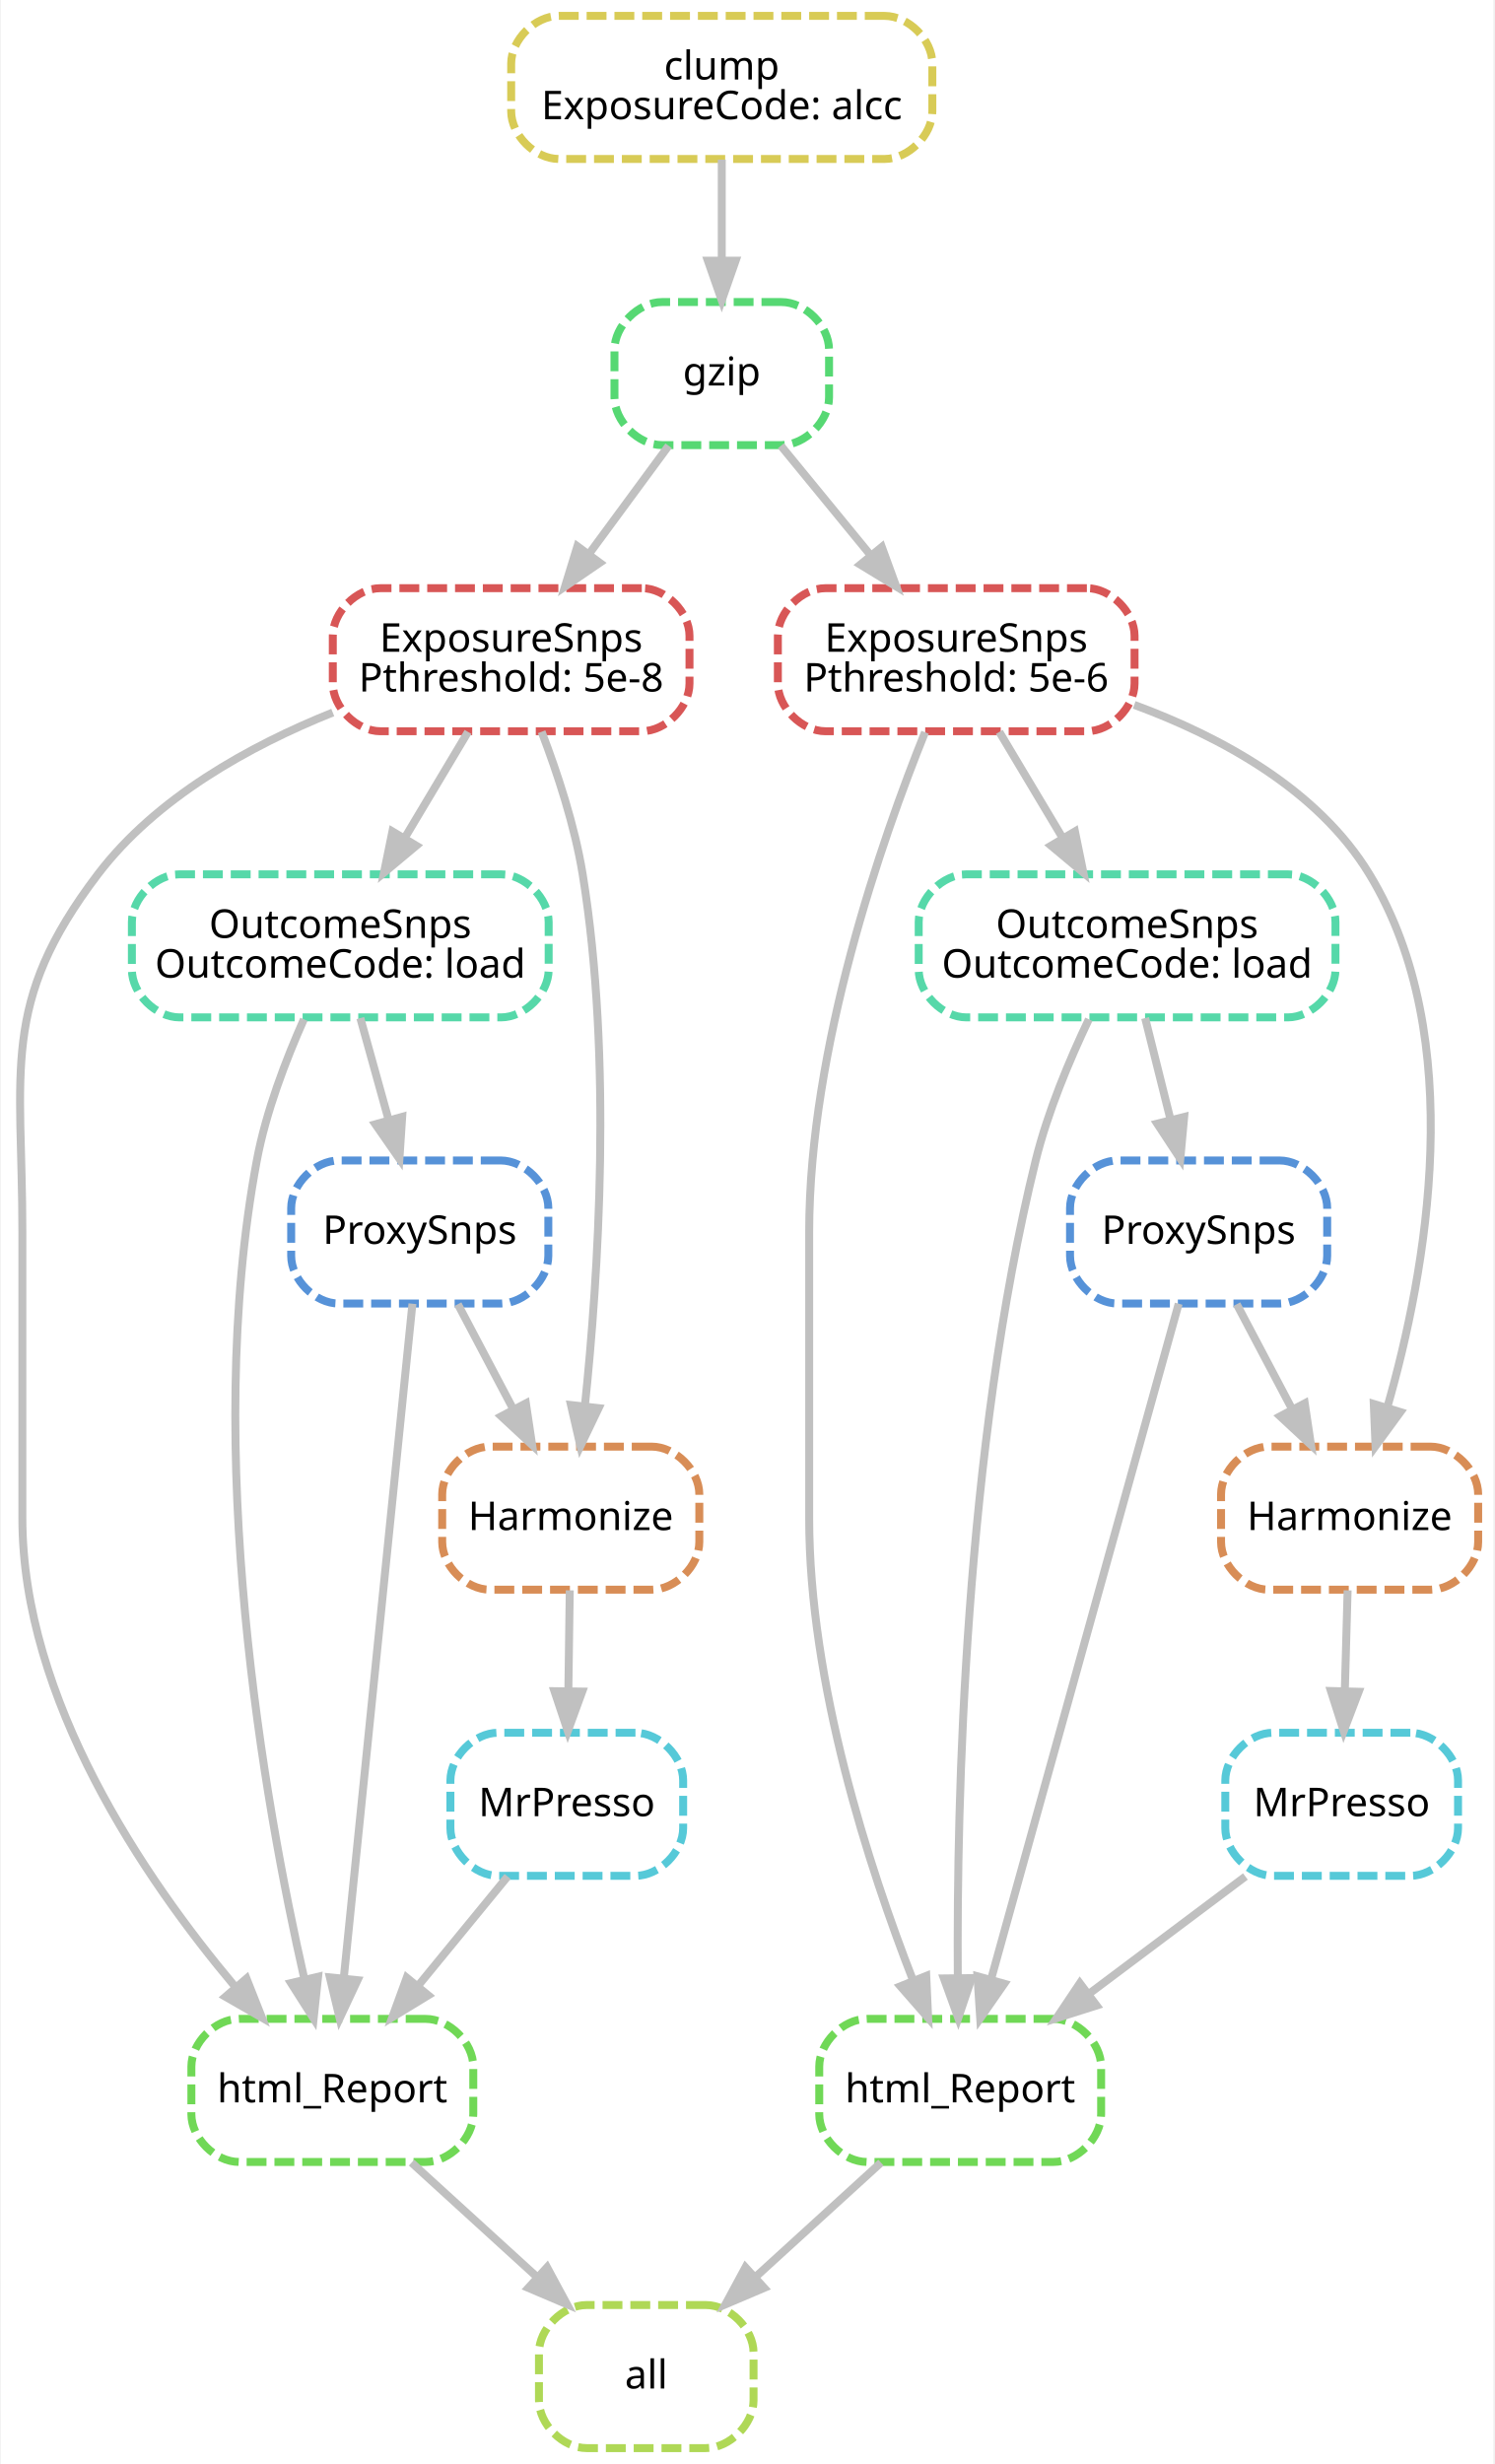
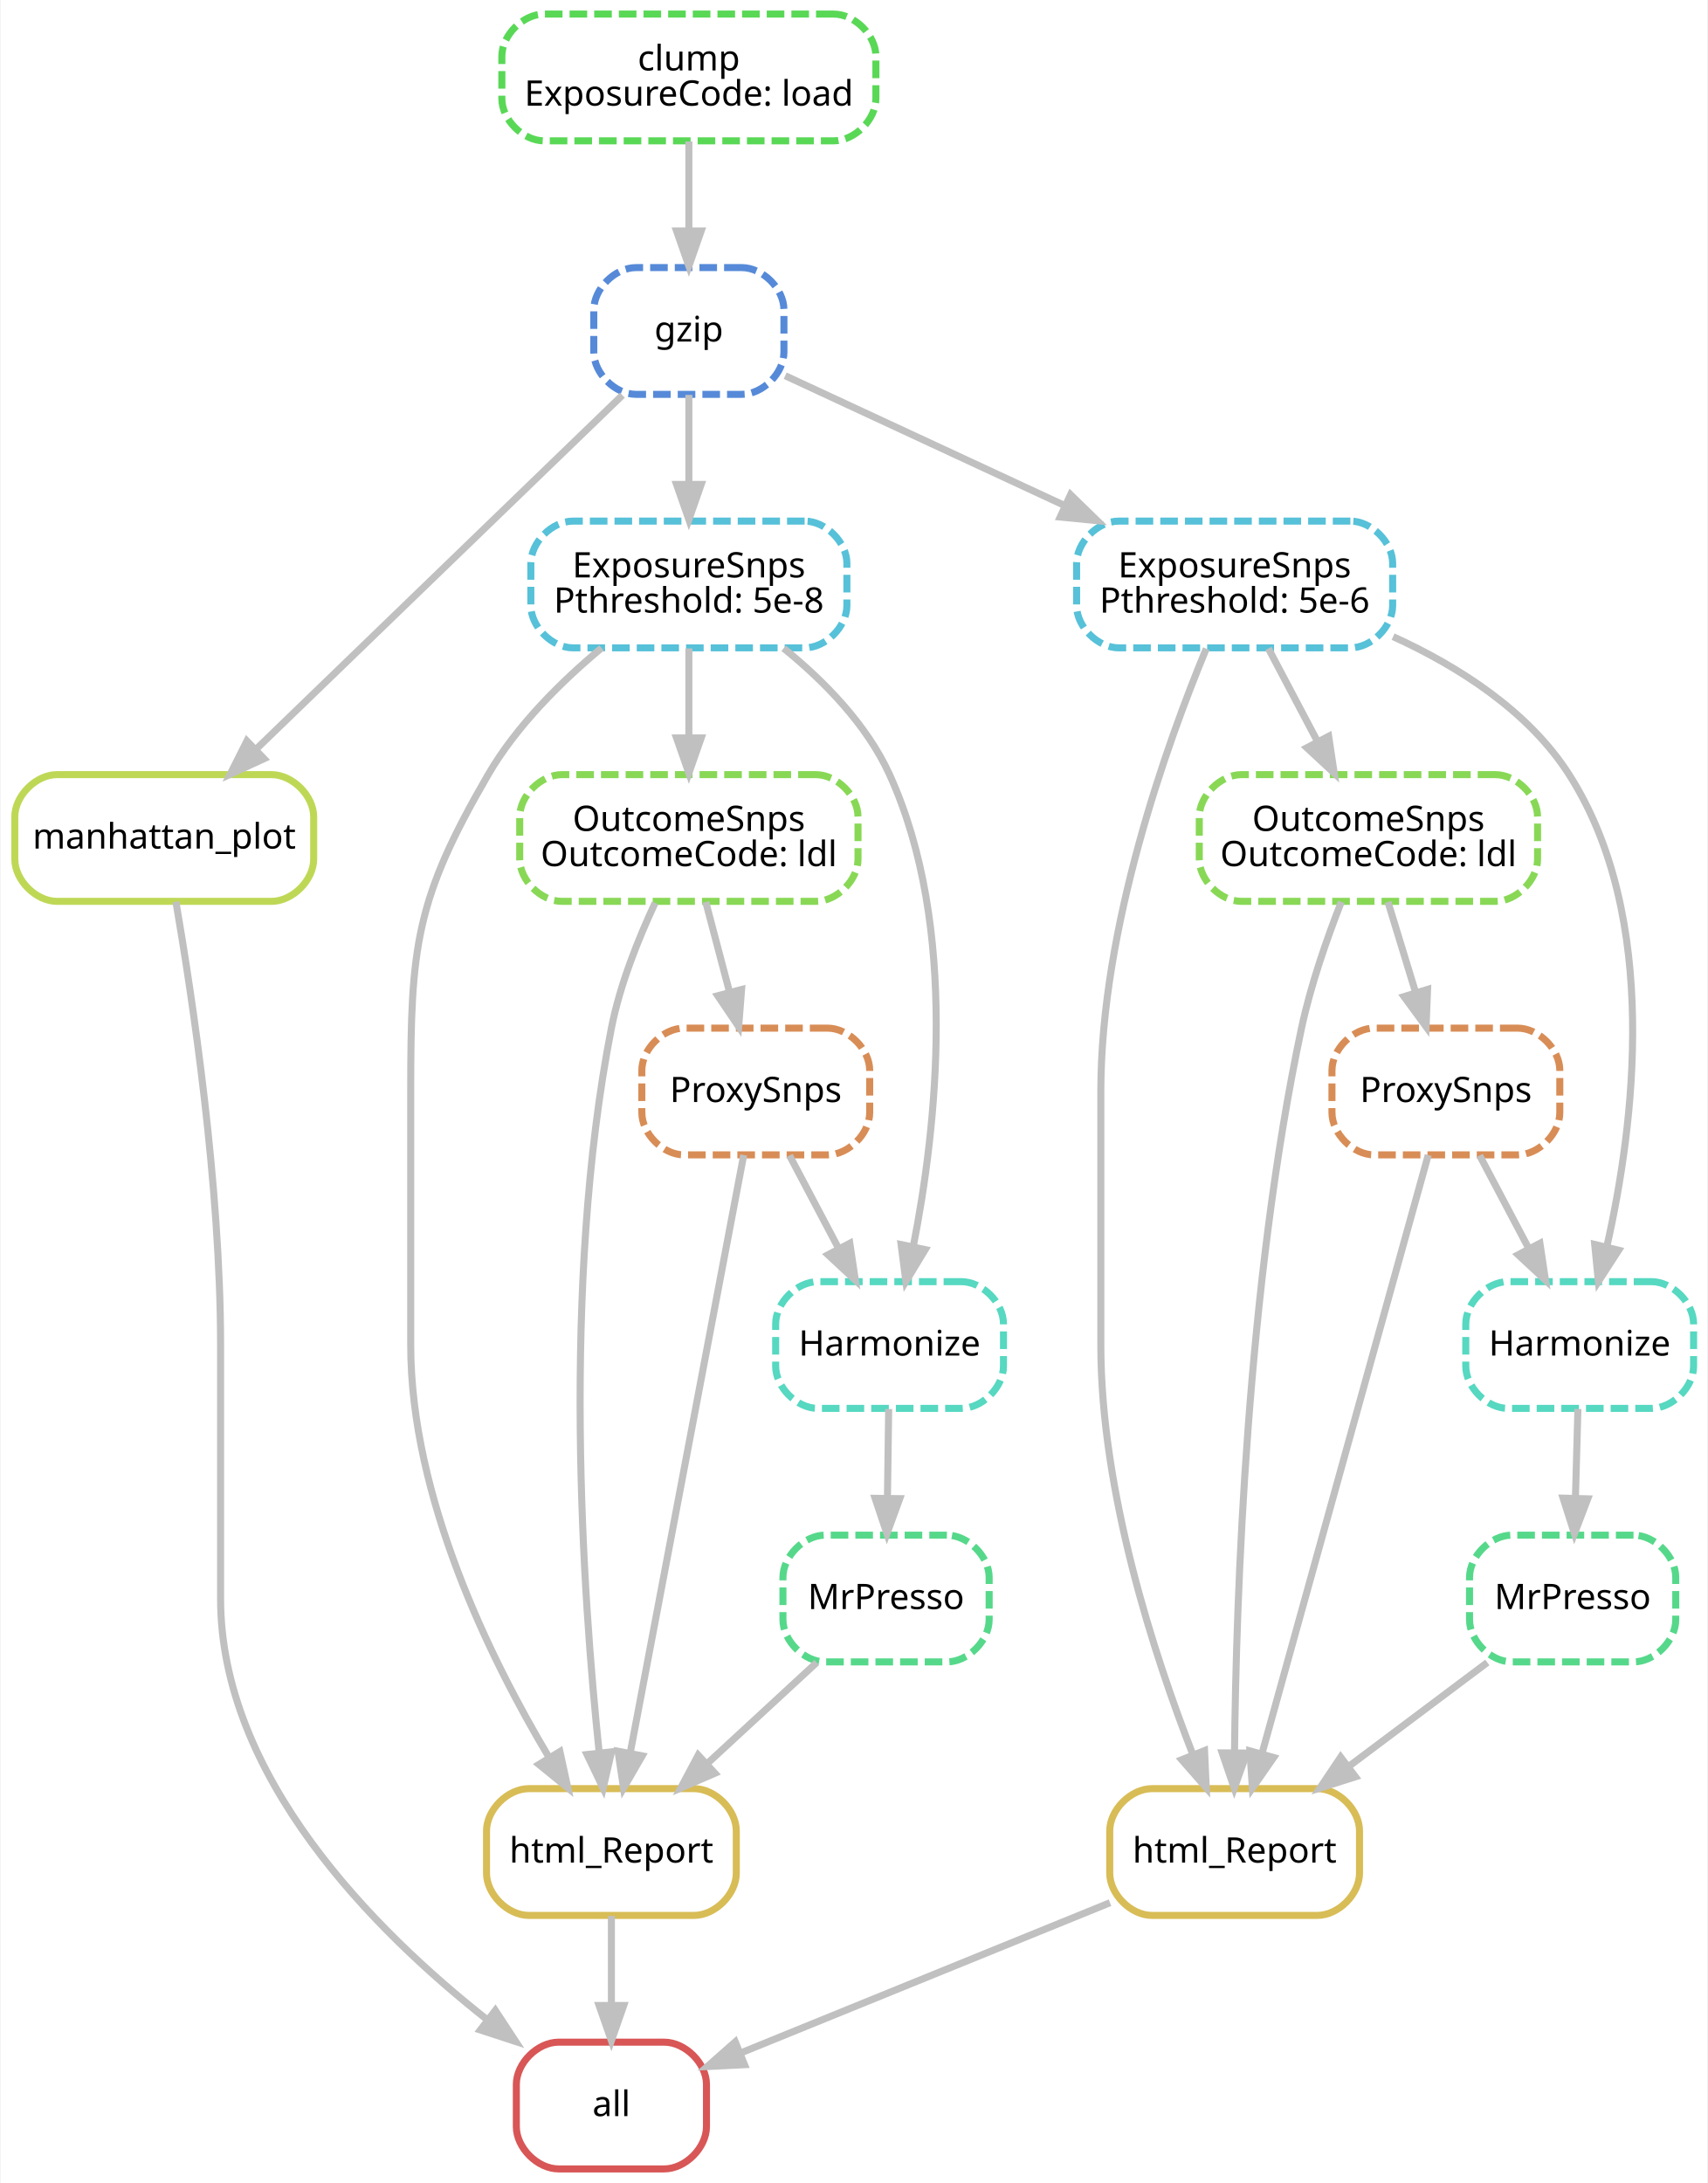
- <svg xmlns="http://www.w3.org/2000/svg" width="376pt" height="620pt" viewBox="0.00 0.00 375.61 620.00">
+ <svg xmlns="http://www.w3.org/2000/svg" width="485pt" height="620pt" viewBox="0.00 0.00 484.65 620.00">
  <g id="graph0" class="graph" transform="scale(1 1) rotate(0) translate(4 616)">
-     <polygon fill="#ffffff" stroke="transparent" points="-4,4 -4,-616 371.61,-616 371.61,4 -4,4" />
+     <polygon fill="#ffffff" stroke="transparent" points="-4,4 -4,-616 480.645,-616 480.645,4 -4,4" />
    <g id="node1" class="node">
-       <path fill="none" stroke="#afd856" stroke-width="2" stroke-dasharray="5,2" d="M173.435,-36C173.435,-36 143.435,-36 143.435,-36 137.435,-36 131.435,-30 131.435,-24 131.435,-24 131.435,-12 131.435,-12 131.435,-6 137.435,0 143.435,0 143.435,0 173.435,0 173.435,0 179.435,0 185.435,-6 185.435,-12 185.435,-12 185.435,-24 185.435,-24 185.435,-30 179.435,-36 173.435,-36" />
-       <text text-anchor="middle" x="158.435" y="-15" font-family="sans" font-size="10.00" fill="#000000">all</text>
+       <path fill="none" stroke="#d85656" stroke-width="2" d="M184.47,-36C184.47,-36 154.47,-36 154.47,-36 148.47,-36 142.47,-30 142.47,-24 142.47,-24 142.47,-12 142.47,-12 142.47,-6 148.47,0 154.47,0 154.47,0 184.47,0 184.47,0 190.47,0 196.47,-6 196.47,-12 196.47,-12 196.47,-24 196.47,-24 196.47,-30 190.47,-36 184.47,-36" />
+       <text text-anchor="middle" x="169.47" y="-15" font-family="sans" font-size="10.00" fill="#000000">all</text>
    </g>
    <g id="node2" class="node">
-       <path fill="none" stroke="#70d856" stroke-width="2" stroke-dasharray="5,2" d="M102.904,-108C102.904,-108 55.966,-108 55.966,-108 49.966,-108 43.966,-102 43.966,-96 43.966,-96 43.966,-84 43.966,-84 43.966,-78 49.966,-72 55.966,-72 55.966,-72 102.904,-72 102.904,-72 108.904,-72 114.904,-78 114.904,-84 114.904,-84 114.904,-96 114.904,-96 114.904,-102 108.904,-108 102.904,-108" />
-       <text text-anchor="middle" x="79.435" y="-87" font-family="sans" font-size="10.00" fill="#000000">html_Report</text>
+       <path fill="none" stroke="#d8bc56" stroke-width="2" d="M192.94,-108C192.94,-108 146.001,-108 146.001,-108 140.001,-108 134.001,-102 134.001,-96 134.001,-96 134.001,-84 134.001,-84 134.001,-78 140.001,-72 146.001,-72 146.001,-72 192.94,-72 192.94,-72 198.94,-72 204.94,-78 204.94,-84 204.94,-84 204.94,-96 204.94,-96 204.94,-102 198.94,-108 192.94,-108" />
+       <text text-anchor="middle" x="169.47" y="-87" font-family="sans" font-size="10.00" fill="#000000">html_Report</text>
    </g>
    <g id="edge1" class="edge">
-       <path fill="none" stroke="#c0c0c0" stroke-width="2" d="M99.37,-71.831C108.913,-63.134 120.495,-52.578 130.866,-43.127" />
-       <polygon fill="#c0c0c0" stroke="#c0c0c0" stroke-width="2" points="133.473,-45.486 138.506,-36.163 128.758,-40.312 133.473,-45.486" />
+       <path fill="none" stroke="#c0c0c0" stroke-width="2" d="M169.47,-71.831C169.47,-64.131 169.47,-54.974 169.47,-46.417" />
+       <polygon fill="#c0c0c0" stroke="#c0c0c0" stroke-width="2" points="172.97,-46.413 169.47,-36.413 165.97,-46.413 172.97,-46.413" />
    </g>
    <g id="node3" class="node">
-       <path fill="none" stroke="#70d856" stroke-width="2" stroke-dasharray="5,2" d="M260.904,-108C260.904,-108 213.966,-108 213.966,-108 207.966,-108 201.966,-102 201.966,-96 201.966,-96 201.966,-84 201.966,-84 201.966,-78 207.966,-72 213.966,-72 213.966,-72 260.904,-72 260.904,-72 266.904,-72 272.904,-78 272.904,-84 272.904,-84 272.904,-96 272.904,-96 272.904,-102 266.904,-108 260.904,-108" />
-       <text text-anchor="middle" x="237.435" y="-87" font-family="sans" font-size="10.00" fill="#000000">html_Report</text>
+       <path fill="none" stroke="#d8bc56" stroke-width="2" d="M369.94,-108C369.94,-108 323.001,-108 323.001,-108 317.001,-108 311.001,-102 311.001,-96 311.001,-96 311.001,-84 311.001,-84 311.001,-78 317.001,-72 323.001,-72 323.001,-72 369.94,-72 369.94,-72 375.94,-72 381.94,-78 381.94,-84 381.94,-84 381.94,-96 381.94,-96 381.94,-102 375.94,-108 369.94,-108" />
+       <text text-anchor="middle" x="346.47" y="-87" font-family="sans" font-size="10.00" fill="#000000">html_Report</text>
    </g>
    <g id="edge2" class="edge">
-       <path fill="none" stroke="#c0c0c0" stroke-width="2" d="M217.5,-71.831C207.957,-63.134 196.375,-52.578 186.004,-43.127" />
-       <polygon fill="#c0c0c0" stroke="#c0c0c0" stroke-width="2" points="188.112,-40.312 178.364,-36.163 183.397,-45.486 188.112,-40.312" />
+       <path fill="none" stroke="#c0c0c0" stroke-width="2" d="M311.077,-75.603C280.672,-63.235 236.996,-45.468 206.208,-32.944" />
+       <polygon fill="#c0c0c0" stroke="#c0c0c0" stroke-width="2" points="207.28,-29.602 196.698,-29.076 204.642,-36.086 207.28,-29.602" />
    </g>
    <g id="node4" class="node">
-       <path fill="none" stroke="#d85656" stroke-width="2" stroke-dasharray="5,2" d="M157.315,-468C157.315,-468 91.555,-468 91.555,-468 85.555,-468 79.555,-462 79.555,-456 79.555,-456 79.555,-444 79.555,-444 79.555,-438 85.555,-432 91.555,-432 91.555,-432 157.315,-432 157.315,-432 163.315,-432 169.315,-438 169.315,-444 169.315,-444 169.315,-456 169.315,-456 169.315,-462 163.315,-468 157.315,-468" />
-       <text text-anchor="middle" x="124.435" y="-452" font-family="sans" font-size="10.00" fill="#000000">ExposureSnps</text>
-       <text text-anchor="middle" x="124.435" y="-442" font-family="sans" font-size="10.00" fill="#000000">Pthreshold: 5e-8</text>
+       <path fill="none" stroke="#bed856" stroke-width="2" d="M72.911,-396C72.911,-396 12.03,-396 12.03,-396 6.03,-396 .03,-390 .03,-384 .03,-384 .03,-372 .03,-372 .03,-366 6.03,-360 12.03,-360 12.03,-360 72.911,-360 72.911,-360 78.911,-360 84.911,-366 84.911,-372 84.911,-372 84.911,-384 84.911,-384 84.911,-390 78.911,-396 72.911,-396" />
+       <text text-anchor="middle" x="42.47" y="-375" font-family="sans" font-size="10.00" fill="#000000">manhattan_plot</text>
    </g>
    <g id="edge3" class="edge">
-       <path fill="none" stroke="#c0c0c0" stroke-width="2" d="M79.547,-436.716C58.588,-428.297 35.086,-415.274 20.435,-396 -4.305,-363.454 1.435,-346.882 1.435,-306 1.435,-306 1.435,-306 1.435,-234 1.435,-188.393 32.059,-143.404 54.929,-116.164" />
-       <polygon fill="#c0c0c0" stroke="#c0c0c0" stroke-width="2" points="57.838,-118.151 61.736,-108.299 52.545,-113.57 57.838,-118.151" />
+       <path fill="none" stroke="#c0c0c0" stroke-width="2" d="M45.785,-359.886C50.472,-332.661 58.47,-279.529 58.47,-234 58.47,-234 58.47,-234 58.47,-162 58.47,-111.513 101.8,-67.901 134.316,-42.282" />
+       <polygon fill="#c0c0c0" stroke="#c0c0c0" stroke-width="2" points="136.5,-45.018 142.317,-36.163 132.247,-39.458 136.5,-45.018" />
+     </g>
+     <g id="node5" class="node">
+       <path fill="none" stroke="#56d88a" stroke-width="2" stroke-dasharray="5,2" d="M264.754,-180C264.754,-180 230.187,-180 230.187,-180 224.187,-180 218.187,-174 218.187,-168 218.187,-168 218.187,-156 218.187,-156 218.187,-150 224.187,-144 230.187,-144 230.187,-144 264.754,-144 264.754,-144 270.754,-144 276.754,-150 276.754,-156 276.754,-156 276.754,-168 276.754,-168 276.754,-174 270.754,-180 264.754,-180" />
+       <text text-anchor="middle" x="247.47" y="-159" font-family="sans" font-size="10.00" fill="#000000">MrPresso</text>
+     </g>
+     <g id="edge4" class="edge">
+       <path fill="none" stroke="#c0c0c0" stroke-width="2" d="M227.787,-143.831C218.365,-135.134 206.93,-124.578 196.691,-115.126" />
+       <polygon fill="#c0c0c0" stroke="#c0c0c0" stroke-width="2" points="198.869,-112.374 189.147,-108.163 194.121,-117.517 198.869,-112.374" />
+     </g>
+     <g id="node6" class="node">
+       <path fill="none" stroke="#88d856" stroke-width="2" stroke-dasharray="5,2" d="M227.509,-396C227.509,-396 155.431,-396 155.431,-396 149.431,-396 143.431,-390 143.431,-384 143.431,-384 143.431,-372 143.431,-372 143.431,-366 149.431,-360 155.431,-360 155.431,-360 227.509,-360 227.509,-360 233.509,-360 239.509,-366 239.509,-372 239.509,-372 239.509,-384 239.509,-384 239.509,-390 233.509,-396 227.509,-396" />
+       <text text-anchor="middle" x="191.47" y="-380" font-family="sans" font-size="10.00" fill="#000000">OutcomeSnps</text>
+       <text text-anchor="middle" x="191.47" y="-370" font-family="sans" font-size="10.00" fill="#000000">OutcomeCode: ldl</text>
+     </g>
+     <g id="edge5" class="edge">
+       <path fill="none" stroke="#c0c0c0" stroke-width="2" d="M181.879,-359.56C177.12,-349.373 171.883,-336.319 169.47,-324 155.149,-250.891 161.345,-162.451 166.013,-118.158" />
+       <polygon fill="#c0c0c0" stroke="#c0c0c0" stroke-width="2" points="169.501,-118.46 167.124,-108.135 162.543,-117.689 169.501,-118.46" />
    </g>
    <g id="node7" class="node">
-       <path fill="none" stroke="#56d8a9" stroke-width="2" stroke-dasharray="5,2" d="M121.876,-396C121.876,-396 40.995,-396 40.995,-396 34.995,-396 28.995,-390 28.995,-384 28.995,-384 28.995,-372 28.995,-372 28.995,-366 34.995,-360 40.995,-360 40.995,-360 121.876,-360 121.876,-360 127.876,-360 133.875,-366 133.875,-372 133.875,-372 133.875,-384 133.875,-384 133.875,-390 127.876,-396 121.876,-396" />
-       <text text-anchor="middle" x="81.435" y="-380" font-family="sans" font-size="10.00" fill="#000000">OutcomeSnps</text>
-       <text text-anchor="middle" x="81.435" y="-370" font-family="sans" font-size="10.00" fill="#000000">OutcomeCode: load</text>
+       <path fill="none" stroke="#d88d56" stroke-width="2" stroke-dasharray="5,2" d="M230.826,-324C230.826,-324 190.115,-324 190.115,-324 184.115,-324 178.115,-318 178.115,-312 178.115,-312 178.115,-300 178.115,-300 178.115,-294 184.115,-288 190.115,-288 190.115,-288 230.826,-288 230.826,-288 236.826,-288 242.826,-294 242.826,-300 242.826,-300 242.826,-312 242.826,-312 242.826,-318 236.826,-324 230.826,-324" />
+       <text text-anchor="middle" x="210.47" y="-303" font-family="sans" font-size="10.00" fill="#000000">ProxySnps</text>
+     </g>
+     <g id="edge15" class="edge">
+       <path fill="none" stroke="#c0c0c0" stroke-width="2" d="M196.265,-359.831C198.319,-352.046 200.766,-342.773 203.046,-334.135" />
+       <polygon fill="#c0c0c0" stroke="#c0c0c0" stroke-width="2" points="206.444,-334.975 205.611,-324.413 199.675,-333.189 206.444,-334.975" />
+     </g>
+     <g id="edge6" class="edge">
+       <path fill="none" stroke="#c0c0c0" stroke-width="2" d="M207.045,-287.955C199.9,-250.314 183.362,-163.187 174.809,-118.125" />
+       <polygon fill="#c0c0c0" stroke="#c0c0c0" stroke-width="2" points="178.218,-117.317 172.914,-108.145 171.341,-118.622 178.218,-117.317" />
+     </g>
+     <g id="node14" class="node">
+       <path fill="none" stroke="#56d8c1" stroke-width="2" stroke-dasharray="5,2" d="M268.821,-252C268.821,-252 228.12,-252 228.12,-252 222.12,-252 216.12,-246 216.12,-240 216.12,-240 216.12,-228 216.12,-228 216.12,-222 222.12,-216 228.12,-216 228.12,-216 268.821,-216 268.821,-216 274.821,-216 280.821,-222 280.821,-228 280.821,-228 280.821,-240 280.821,-240 280.821,-246 274.821,-252 268.821,-252" />
+       <text text-anchor="middle" x="248.47" y="-231" font-family="sans" font-size="10.00" fill="#000000">Harmonize</text>
+     </g>
+     <g id="edge22" class="edge">
+       <path fill="none" stroke="#c0c0c0" stroke-width="2" d="M220.059,-287.831C224.302,-279.793 229.382,-270.167 234.066,-261.292" />
+       <polygon fill="#c0c0c0" stroke="#c0c0c0" stroke-width="2" points="237.18,-262.891 238.752,-252.413 230.989,-259.623 237.18,-262.891" />
+     </g>
+     <g id="node8" class="node">
+       <path fill="none" stroke="#56c1d8" stroke-width="2" stroke-dasharray="5,2" d="M224.35,-468C224.35,-468 158.59,-468 158.59,-468 152.59,-468 146.59,-462 146.59,-456 146.59,-456 146.59,-444 146.59,-444 146.59,-438 152.59,-432 158.59,-432 158.59,-432 224.35,-432 224.35,-432 230.35,-432 236.35,-438 236.35,-444 236.35,-444 236.35,-456 236.35,-456 236.35,-462 230.35,-468 224.35,-468" />
+       <text text-anchor="middle" x="191.47" y="-452" font-family="sans" font-size="10.00" fill="#000000">ExposureSnps</text>
+       <text text-anchor="middle" x="191.47" y="-442" font-family="sans" font-size="10.00" fill="#000000">Pthreshold: 5e-8</text>
+     </g>
+     <g id="edge7" class="edge">
+       <path fill="none" stroke="#c0c0c0" stroke-width="2" d="M166.679,-431.969C155.289,-422.47 142.547,-409.91 134.47,-396 113.793,-360.39 112.47,-347.178 112.47,-306 112.47,-306 112.47,-306 112.47,-234 112.47,-190.76 134.965,-145.019 151.691,-116.983" />
+       <polygon fill="#c0c0c0" stroke="#c0c0c0" stroke-width="2" points="154.846,-118.535 157.102,-108.183 148.883,-114.869 154.846,-118.535" />
    </g>
    <g id="edge14" class="edge">
-       <path fill="none" stroke="#c0c0c0" stroke-width="2" d="M113.584,-431.831C108.733,-423.708 102.913,-413.964 97.567,-405.012" />
-       <polygon fill="#c0c0c0" stroke="#c0c0c0" stroke-width="2" points="100.564,-403.204 92.432,-396.413 94.554,-406.793 100.564,-403.204" />
+       <path fill="none" stroke="#c0c0c0" stroke-width="2" d="M191.47,-431.831C191.47,-424.131 191.47,-414.974 191.47,-406.417" />
+       <polygon fill="#c0c0c0" stroke="#c0c0c0" stroke-width="2" points="194.97,-406.413 191.47,-396.413 187.97,-406.413 194.97,-406.413" />
+     </g>
+     <g id="edge23" class="edge">
+       <path fill="none" stroke="#c0c0c0" stroke-width="2" d="M218.388,-431.886C229.816,-422.615 241.978,-410.269 248.47,-396 268.231,-352.573 261.802,-295.564 255.216,-262.043" />
+       <polygon fill="#c0c0c0" stroke="#c0c0c0" stroke-width="2" points="258.594,-261.094 253.106,-252.031 251.744,-262.538 258.594,-261.094" />
+     </g>
+     <g id="node9" class="node">
+       <path fill="none" stroke="#88d856" stroke-width="2" stroke-dasharray="5,2" d="M420.509,-396C420.509,-396 348.431,-396 348.431,-396 342.431,-396 336.431,-390 336.431,-384 336.431,-384 336.431,-372 336.431,-372 336.431,-366 342.431,-360 348.431,-360 348.431,-360 420.509,-360 420.509,-360 426.509,-360 432.509,-366 432.509,-372 432.509,-372 432.509,-384 432.509,-384 432.509,-390 426.509,-396 420.509,-396" />
+       <text text-anchor="middle" x="384.47" y="-380" font-family="sans" font-size="10.00" fill="#000000">OutcomeSnps</text>
+       <text text-anchor="middle" x="384.47" y="-370" font-family="sans" font-size="10.00" fill="#000000">OutcomeCode: ldl</text>
+     </g>
+     <g id="edge8" class="edge">
+       <path fill="none" stroke="#c0c0c0" stroke-width="2" d="M376.764,-359.843C372.72,-349.521 368.077,-336.248 365.47,-324 349.913,-250.894 346.895,-162.452 346.434,-118.158" />
+       <polygon fill="#c0c0c0" stroke="#c0c0c0" stroke-width="2" points="349.934,-118.112 346.367,-108.136 342.934,-118.159 349.934,-118.112" />
+     </g>
+     <g id="node12" class="node">
+       <path fill="none" stroke="#d88d56" stroke-width="2" stroke-dasharray="5,2" d="M426.826,-324C426.826,-324 386.115,-324 386.115,-324 380.115,-324 374.115,-318 374.115,-312 374.115,-312 374.115,-300 374.115,-300 374.115,-294 380.115,-288 386.115,-288 386.115,-288 426.826,-288 426.826,-288 432.826,-288 438.826,-294 438.826,-300 438.826,-300 438.826,-312 438.826,-312 438.826,-318 432.826,-324 426.826,-324" />
+       <text text-anchor="middle" x="406.47" y="-303" font-family="sans" font-size="10.00" fill="#000000">ProxySnps</text>
+     </g>
+     <g id="edge20" class="edge">
+       <path fill="none" stroke="#c0c0c0" stroke-width="2" d="M390.022,-359.831C392.401,-352.046 395.234,-342.773 397.873,-334.135" />
+       <polygon fill="#c0c0c0" stroke="#c0c0c0" stroke-width="2" points="401.269,-335 400.844,-324.413 394.575,-332.954 401.269,-335" />
+     </g>
+     <g id="node10" class="node">
+       <path fill="none" stroke="#56d88a" stroke-width="2" stroke-dasharray="5,2" d="M459.754,-180C459.754,-180 425.187,-180 425.187,-180 419.187,-180 413.187,-174 413.187,-168 413.187,-168 413.187,-156 413.187,-156 413.187,-150 419.187,-144 425.187,-144 425.187,-144 459.754,-144 459.754,-144 465.754,-144 471.754,-150 471.754,-156 471.754,-156 471.754,-168 471.754,-168 471.754,-174 465.754,-180 459.754,-180" />
+       <text text-anchor="middle" x="442.47" y="-159" font-family="sans" font-size="10.00" fill="#000000">MrPresso</text>
+     </g>
+     <g id="edge9" class="edge">
+       <path fill="none" stroke="#c0c0c0" stroke-width="2" d="M418.245,-143.831C406.308,-134.878 391.745,-123.956 378.864,-114.296" />
+       <polygon fill="#c0c0c0" stroke="#c0c0c0" stroke-width="2" points="380.787,-111.363 370.687,-108.163 376.587,-116.963 380.787,-111.363" />
+     </g>
+     <g id="node11" class="node">
+       <path fill="none" stroke="#56c1d8" stroke-width="2" stroke-dasharray="5,2" d="M379.35,-468C379.35,-468 313.591,-468 313.591,-468 307.591,-468 301.591,-462 301.591,-456 301.591,-456 301.591,-444 301.591,-444 301.591,-438 307.591,-432 313.591,-432 313.591,-432 379.35,-432 379.35,-432 385.35,-432 391.35,-438 391.35,-444 391.35,-444 391.35,-456 391.35,-456 391.35,-462 385.35,-468 379.35,-468" />
+       <text text-anchor="middle" x="346.47" y="-452" font-family="sans" font-size="10.00" fill="#000000">ExposureSnps</text>
+       <text text-anchor="middle" x="346.47" y="-442" font-family="sans" font-size="10.00" fill="#000000">Pthreshold: 5e-6</text>
+     </g>
+     <g id="edge10" class="edge">
+       <path fill="none" stroke="#c0c0c0" stroke-width="2" d="M338.411,-431.767C327.257,-404.825 308.47,-352.541 308.47,-306 308.47,-306 308.47,-306 308.47,-234 308.47,-192.368 323.503,-146.14 334.658,-117.567" />
+       <polygon fill="#c0c0c0" stroke="#c0c0c0" stroke-width="2" points="337.928,-118.817 338.411,-108.233 331.433,-116.206 337.928,-118.817" />
+     </g>
+     <g id="edge17" class="edge">
+       <path fill="none" stroke="#c0c0c0" stroke-width="2" d="M356.059,-431.831C360.302,-423.793 365.382,-414.167 370.066,-405.292" />
+       <polygon fill="#c0c0c0" stroke="#c0c0c0" stroke-width="2" points="373.18,-406.891 374.752,-396.413 366.989,-403.623 373.18,-406.891" />
+     </g>
+     <g id="node15" class="node">
+       <path fill="none" stroke="#56d8c1" stroke-width="2" stroke-dasharray="5,2" d="M464.821,-252C464.821,-252 424.12,-252 424.12,-252 418.12,-252 412.12,-246 412.12,-240 412.12,-240 412.12,-228 412.12,-228 412.12,-222 418.12,-216 424.12,-216 424.12,-216 464.821,-216 464.821,-216 470.821,-216 476.821,-222 476.821,-228 476.821,-228 476.821,-240 476.821,-240 476.821,-246 470.821,-252 464.821,-252" />
+       <text text-anchor="middle" x="444.47" y="-231" font-family="sans" font-size="10.00" fill="#000000">Harmonize</text>
+     </g>
+     <g id="edge24" class="edge">
+       <path fill="none" stroke="#c0c0c0" stroke-width="2" d="M391.478,-435.186C410.066,-426.704 429.928,-414.065 441.47,-396 467.479,-355.291 459.943,-296.296 452.163,-261.87" />
+       <polygon fill="#c0c0c0" stroke="#c0c0c0" stroke-width="2" points="455.534,-260.917 449.778,-252.022 448.73,-262.565 455.534,-260.917" />
+     </g>
+     <g id="edge11" class="edge">
+       <path fill="none" stroke="#c0c0c0" stroke-width="2" d="M401.458,-287.955C390.98,-250.235 366.698,-162.819 354.204,-117.84" />
+       <polygon fill="#c0c0c0" stroke="#c0c0c0" stroke-width="2" points="357.559,-116.844 351.51,-108.145 350.815,-118.717 357.559,-116.844" />
+     </g>
+     <g id="edge25" class="edge">
+       <path fill="none" stroke="#c0c0c0" stroke-width="2" d="M416.059,-287.831C420.302,-279.793 425.382,-270.167 430.066,-261.292" />
+       <polygon fill="#c0c0c0" stroke="#c0c0c0" stroke-width="2" points="433.18,-262.891 434.752,-252.413 426.989,-259.623 433.18,-262.891" />
    </g>
    <g id="node13" class="node">
-       <path fill="none" stroke="#d88d56" stroke-width="2" stroke-dasharray="5,2" d="M159.786,-252C159.786,-252 119.084,-252 119.084,-252 113.084,-252 107.084,-246 107.084,-240 107.084,-240 107.084,-228 107.084,-228 107.084,-222 113.084,-216 119.084,-216 119.084,-216 159.786,-216 159.786,-216 165.786,-216 171.786,-222 171.786,-228 171.786,-228 171.786,-240 171.786,-240 171.786,-246 165.786,-252 159.786,-252" />
-       <text text-anchor="middle" x="139.435" y="-231" font-family="sans" font-size="10.00" fill="#000000">Harmonize</text>
+       <path fill="none" stroke="#568ad8" stroke-width="2" stroke-dasharray="5,2" d="M206.47,-540C206.47,-540 176.47,-540 176.47,-540 170.47,-540 164.47,-534 164.47,-528 164.47,-528 164.47,-516 164.47,-516 164.47,-510 170.47,-504 176.47,-504 176.47,-504 206.47,-504 206.47,-504 212.47,-504 218.47,-510 218.47,-516 218.47,-516 218.47,-528 218.47,-528 218.47,-534 212.47,-540 206.47,-540" />
+       <text text-anchor="middle" x="191.47" y="-519" font-family="sans" font-size="10.00" fill="#000000">gzip</text>
+     </g>
+     <g id="edge12" class="edge">
+       <path fill="none" stroke="#c0c0c0" stroke-width="2" d="M172.599,-503.762C146.29,-478.335 98.475,-432.125 68.707,-403.357" />
+       <polygon fill="#c0c0c0" stroke="#c0c0c0" stroke-width="2" points="70.811,-400.522 61.188,-396.09 65.946,-405.556 70.811,-400.522" />
+     </g>
+     <g id="edge16" class="edge">
+       <path fill="none" stroke="#c0c0c0" stroke-width="2" d="M191.47,-503.831C191.47,-496.131 191.47,-486.974 191.47,-478.417" />
+       <polygon fill="#c0c0c0" stroke="#c0c0c0" stroke-width="2" points="194.97,-478.413 191.47,-468.413 187.97,-478.413 194.97,-478.413" />
+     </g>
+     <g id="edge19" class="edge">
+       <path fill="none" stroke="#c0c0c0" stroke-width="2" d="M218.824,-509.294C240.73,-499.118 272.001,-484.592 298.109,-472.464" />
+       <polygon fill="#c0c0c0" stroke="#c0c0c0" stroke-width="2" points="299.873,-475.505 307.467,-468.117 296.924,-469.156 299.873,-475.505" />
+     </g>
+     <g id="edge13" class="edge">
+       <path fill="none" stroke="#c0c0c0" stroke-width="2" d="M248.218,-215.831C248.111,-208.131 247.984,-198.974 247.865,-190.417" />
+       <polygon fill="#c0c0c0" stroke="#c0c0c0" stroke-width="2" points="251.365,-190.364 247.726,-180.413 244.365,-190.461 251.365,-190.364" />
+     </g>
+     <g id="edge18" class="edge">
+       <path fill="none" stroke="#c0c0c0" stroke-width="2" d="M443.966,-215.831C443.752,-208.131 443.497,-198.974 443.26,-190.417" />
+       <polygon fill="#c0c0c0" stroke="#c0c0c0" stroke-width="2" points="446.758,-190.312 442.982,-180.413 439.761,-190.507 446.758,-190.312" />
+     </g>
+     <g id="node16" class="node">
+       <path fill="none" stroke="#59d856" stroke-width="2" stroke-dasharray="5,2" d="M232.586,-612C232.586,-612 150.354,-612 150.354,-612 144.354,-612 138.354,-606 138.354,-600 138.354,-600 138.354,-588 138.354,-588 138.354,-582 144.354,-576 150.354,-576 150.354,-576 232.586,-576 232.586,-576 238.586,-576 244.586,-582 244.586,-588 244.586,-588 244.586,-600 244.586,-600 244.586,-606 238.586,-612 232.586,-612" />
+       <text text-anchor="middle" x="191.47" y="-596" font-family="sans" font-size="10.00" fill="#000000">clump</text>
+       <text text-anchor="middle" x="191.47" y="-586" font-family="sans" font-size="10.00" fill="#000000">ExposureCode: load</text>
    </g>
    <g id="edge21" class="edge">
-       <path fill="none" stroke="#c0c0c0" stroke-width="2" d="M132.103,-431.876C136.049,-421.564 140.44,-408.291 142.435,-396 149.965,-349.599 146.386,-294.747 142.993,-262.249" />
-       <polygon fill="#c0c0c0" stroke="#c0c0c0" stroke-width="2" points="146.451,-261.68 141.865,-252.129 139.494,-262.455 146.451,-261.68" />
-     </g>
-     <g id="node5" class="node">
-       <path fill="none" stroke="#56c9d8" stroke-width="2" stroke-dasharray="5,2" d="M155.719,-180C155.719,-180 121.151,-180 121.151,-180 115.151,-180 109.151,-174 109.151,-168 109.151,-168 109.151,-156 109.151,-156 109.151,-150 115.151,-144 121.151,-144 121.151,-144 155.719,-144 155.719,-144 161.719,-144 167.719,-150 167.719,-156 167.719,-156 167.719,-168 167.719,-168 167.719,-174 161.719,-180 155.719,-180" />
-       <text text-anchor="middle" x="138.435" y="-159" font-family="sans" font-size="10.00" fill="#000000">MrPresso</text>
-     </g>
-     <g id="edge4" class="edge">
-       <path fill="none" stroke="#c0c0c0" stroke-width="2" d="M123.547,-143.831C116.682,-135.454 108.405,-125.353 100.884,-116.175" />
-       <polygon fill="#c0c0c0" stroke="#c0c0c0" stroke-width="2" points="103.569,-113.93 94.524,-108.413 98.155,-118.367 103.569,-113.93" />
-     </g>
-     <g id="node6" class="node">
-       <path fill="none" stroke="#5692d8" stroke-width="2" stroke-dasharray="5,2" d="M121.79,-324C121.79,-324 81.079,-324 81.079,-324 75.079,-324 69.079,-318 69.079,-312 69.079,-312 69.079,-300 69.079,-300 69.079,-294 75.079,-288 81.079,-288 81.079,-288 121.79,-288 121.79,-288 127.79,-288 133.791,-294 133.791,-300 133.791,-300 133.791,-312 133.791,-312 133.791,-318 127.79,-324 121.79,-324" />
-       <text text-anchor="middle" x="101.435" y="-303" font-family="sans" font-size="10.00" fill="#000000">ProxySnps</text>
-     </g>
-     <g id="edge5" class="edge">
-       <path fill="none" stroke="#c0c0c0" stroke-width="2" d="M99.597,-287.955C95.763,-250.314 86.889,-163.187 82.299,-118.125" />
-       <polygon fill="#c0c0c0" stroke="#c0c0c0" stroke-width="2" points="85.778,-117.739 81.283,-108.145 78.814,-118.448 85.778,-117.739" />
-     </g>
-     <g id="edge20" class="edge">
-       <path fill="none" stroke="#c0c0c0" stroke-width="2" d="M111.024,-287.831C115.267,-279.793 120.347,-270.167 125.031,-261.292" />
-       <polygon fill="#c0c0c0" stroke="#c0c0c0" stroke-width="2" points="128.145,-262.891 129.717,-252.413 121.954,-259.623 128.145,-262.891" />
-     </g>
-     <g id="edge6" class="edge">
-       <path fill="none" stroke="#c0c0c0" stroke-width="2" d="M72.277,-359.513C67.734,-349.312 62.735,-336.259 60.435,-324 46.654,-250.538 62.365,-162.251 72.389,-118.073" />
-       <polygon fill="#c0c0c0" stroke="#c0c0c0" stroke-width="2" points="75.857,-118.612 74.732,-108.077 69.042,-117.014 75.857,-118.612" />
-     </g>
-     <g id="edge13" class="edge">
-       <path fill="none" stroke="#c0c0c0" stroke-width="2" d="M86.482,-359.831C88.644,-352.046 91.22,-342.773 93.62,-334.135" />
-       <polygon fill="#c0c0c0" stroke="#c0c0c0" stroke-width="2" points="97.016,-334.985 96.32,-324.413 90.271,-333.112 97.016,-334.985" />
-     </g>
-     <g id="node8" class="node">
-       <path fill="none" stroke="#56c9d8" stroke-width="2" stroke-dasharray="5,2" d="M350.719,-180C350.719,-180 316.151,-180 316.151,-180 310.151,-180 304.151,-174 304.151,-168 304.151,-168 304.151,-156 304.151,-156 304.151,-150 310.151,-144 316.151,-144 316.151,-144 350.719,-144 350.719,-144 356.719,-144 362.719,-150 362.719,-156 362.719,-156 362.719,-168 362.719,-168 362.719,-174 356.719,-180 350.719,-180" />
-       <text text-anchor="middle" x="333.435" y="-159" font-family="sans" font-size="10.00" fill="#000000">MrPresso</text>
-     </g>
-     <g id="edge7" class="edge">
-       <path fill="none" stroke="#c0c0c0" stroke-width="2" d="M309.21,-143.831C297.272,-134.878 282.709,-123.956 269.829,-114.296" />
-       <polygon fill="#c0c0c0" stroke="#c0c0c0" stroke-width="2" points="271.752,-111.363 261.652,-108.163 267.552,-116.963 271.752,-111.363" />
-     </g>
-     <g id="node9" class="node">
-       <path fill="none" stroke="#56d8a9" stroke-width="2" stroke-dasharray="5,2" d="M319.875,-396C319.875,-396 238.995,-396 238.995,-396 232.995,-396 226.995,-390 226.995,-384 226.995,-384 226.995,-372 226.995,-372 226.995,-366 232.995,-360 238.995,-360 238.995,-360 319.875,-360 319.875,-360 325.875,-360 331.875,-366 331.875,-372 331.875,-372 331.875,-384 331.875,-384 331.875,-390 325.875,-396 319.875,-396" />
-       <text text-anchor="middle" x="279.435" y="-380" font-family="sans" font-size="10.00" fill="#000000">OutcomeSnps</text>
-       <text text-anchor="middle" x="279.435" y="-370" font-family="sans" font-size="10.00" fill="#000000">OutcomeCode: load</text>
-     </g>
-     <g id="edge8" class="edge">
-       <path fill="none" stroke="#c0c0c0" stroke-width="2" d="M269.81,-359.52C264.952,-349.321 259.461,-336.268 256.435,-324 238.535,-251.432 236.53,-162.757 236.833,-118.288" />
-       <polygon fill="#c0c0c0" stroke="#c0c0c0" stroke-width="2" points="240.333,-118.263 236.947,-108.224 233.334,-118.183 240.333,-118.263" />
-     </g>
-     <g id="node10" class="node">
-       <path fill="none" stroke="#5692d8" stroke-width="2" stroke-dasharray="5,2" d="M317.791,-324C317.791,-324 277.079,-324 277.079,-324 271.079,-324 265.079,-318 265.079,-312 265.079,-312 265.079,-300 265.079,-300 265.079,-294 271.079,-288 277.079,-288 277.079,-288 317.791,-288 317.791,-288 323.791,-288 329.791,-294 329.791,-300 329.791,-300 329.791,-312 329.791,-312 329.791,-318 323.791,-324 317.791,-324" />
-       <text text-anchor="middle" x="297.435" y="-303" font-family="sans" font-size="10.00" fill="#000000">ProxySnps</text>
-     </g>
-     <g id="edge17" class="edge">
-       <path fill="none" stroke="#c0c0c0" stroke-width="2" d="M283.977,-359.831C285.923,-352.046 288.242,-342.773 290.401,-334.135" />
-       <polygon fill="#c0c0c0" stroke="#c0c0c0" stroke-width="2" points="293.802,-334.964 292.832,-324.413 287.011,-333.266 293.802,-334.964" />
-     </g>
-     <g id="edge9" class="edge">
-       <path fill="none" stroke="#c0c0c0" stroke-width="2" d="M292.423,-287.955C281.945,-250.235 257.663,-162.819 245.168,-117.84" />
-       <polygon fill="#c0c0c0" stroke="#c0c0c0" stroke-width="2" points="248.524,-116.844 242.475,-108.145 241.78,-118.717 248.524,-116.844" />
-     </g>
-     <g id="node14" class="node">
-       <path fill="none" stroke="#d88d56" stroke-width="2" stroke-dasharray="5,2" d="M355.786,-252C355.786,-252 315.084,-252 315.084,-252 309.084,-252 303.084,-246 303.084,-240 303.084,-240 303.084,-228 303.084,-228 303.084,-222 309.084,-216 315.084,-216 315.084,-216 355.786,-216 355.786,-216 361.786,-216 367.786,-222 367.786,-228 367.786,-228 367.786,-240 367.786,-240 367.786,-246 361.786,-252 355.786,-252" />
-       <text text-anchor="middle" x="335.435" y="-231" font-family="sans" font-size="10.00" fill="#000000">Harmonize</text>
-     </g>
-     <g id="edge22" class="edge">
-       <path fill="none" stroke="#c0c0c0" stroke-width="2" d="M307.024,-287.831C311.267,-279.793 316.347,-270.167 321.031,-261.292" />
-       <polygon fill="#c0c0c0" stroke="#c0c0c0" stroke-width="2" points="324.145,-262.891 325.717,-252.413 317.954,-259.623 324.145,-262.891" />
-     </g>
-     <g id="node11" class="node">
-       <path fill="none" stroke="#d85656" stroke-width="2" stroke-dasharray="5,2" d="M269.315,-468C269.315,-468 203.555,-468 203.555,-468 197.555,-468 191.555,-462 191.555,-456 191.555,-456 191.555,-444 191.555,-444 191.555,-438 197.555,-432 203.555,-432 203.555,-432 269.315,-432 269.315,-432 275.315,-432 281.315,-438 281.315,-444 281.315,-444 281.315,-456 281.315,-456 281.315,-462 275.315,-468 269.315,-468" />
-       <text text-anchor="middle" x="236.435" y="-452" font-family="sans" font-size="10.00" fill="#000000">ExposureSnps</text>
-       <text text-anchor="middle" x="236.435" y="-442" font-family="sans" font-size="10.00" fill="#000000">Pthreshold: 5e-6</text>
-     </g>
-     <g id="edge10" class="edge">
-       <path fill="none" stroke="#c0c0c0" stroke-width="2" d="M228.588,-431.746C217.727,-404.778 199.435,-352.462 199.435,-306 199.435,-306 199.435,-306 199.435,-234 199.435,-192.368 214.468,-146.14 225.623,-117.567" />
-       <polygon fill="#c0c0c0" stroke="#c0c0c0" stroke-width="2" points="228.893,-118.817 229.376,-108.233 222.398,-116.206 228.893,-118.817" />
-     </g>
-     <g id="edge16" class="edge">
-       <path fill="none" stroke="#c0c0c0" stroke-width="2" d="M247.286,-431.831C252.137,-423.708 257.957,-413.964 263.303,-405.012" />
-       <polygon fill="#c0c0c0" stroke="#c0c0c0" stroke-width="2" points="266.316,-406.793 268.438,-396.413 260.306,-403.204 266.316,-406.793" />
-     </g>
-     <g id="edge23" class="edge">
-       <path fill="none" stroke="#c0c0c0" stroke-width="2" d="M281.228,-438.637C303.125,-430.579 327.495,-417.299 340.435,-396 365.459,-354.81 354.76,-296.218 344.937,-261.949" />
-       <polygon fill="#c0c0c0" stroke="#c0c0c0" stroke-width="2" points="348.213,-260.692 341.957,-252.141 341.515,-262.727 348.213,-260.692" />
-     </g>
-     <g id="node12" class="node">
-       <path fill="none" stroke="#56d873" stroke-width="2" stroke-dasharray="5,2" d="M192.435,-540C192.435,-540 162.435,-540 162.435,-540 156.435,-540 150.435,-534 150.435,-528 150.435,-528 150.435,-516 150.435,-516 150.435,-510 156.435,-504 162.435,-504 162.435,-504 192.435,-504 192.435,-504 198.435,-504 204.435,-510 204.435,-516 204.435,-516 204.435,-528 204.435,-528 204.435,-534 198.435,-540 192.435,-540" />
-       <text text-anchor="middle" x="177.435" y="-519" font-family="sans" font-size="10.00" fill="#000000">gzip</text>
-     </g>
-     <g id="edge11" class="edge">
-       <path fill="none" stroke="#c0c0c0" stroke-width="2" d="M164.061,-503.831C158.019,-495.623 150.759,-485.761 144.113,-476.732" />
-       <polygon fill="#c0c0c0" stroke="#c0c0c0" stroke-width="2" points="146.736,-474.392 137.989,-468.413 141.099,-478.541 146.736,-474.392" />
-     </g>
-     <g id="edge18" class="edge">
-       <path fill="none" stroke="#c0c0c0" stroke-width="2" d="M192.323,-503.831C199.188,-495.454 207.465,-485.353 214.986,-476.175" />
-       <polygon fill="#c0c0c0" stroke="#c0c0c0" stroke-width="2" points="217.715,-478.366 221.346,-468.413 212.301,-473.93 217.715,-478.366" />
-     </g>
-     <g id="edge12" class="edge">
-       <path fill="none" stroke="#c0c0c0" stroke-width="2" d="M139.183,-215.831C139.076,-208.131 138.948,-198.974 138.83,-190.417" />
-       <polygon fill="#c0c0c0" stroke="#c0c0c0" stroke-width="2" points="142.329,-190.364 138.691,-180.413 135.33,-190.461 142.329,-190.364" />
-     </g>
-     <g id="edge15" class="edge">
-       <path fill="none" stroke="#c0c0c0" stroke-width="2" d="M334.93,-215.831C334.716,-208.131 334.462,-198.974 334.224,-190.417" />
-       <polygon fill="#c0c0c0" stroke="#c0c0c0" stroke-width="2" points="337.723,-190.312 333.947,-180.413 330.726,-190.507 337.723,-190.312" />
-     </g>
-     <g id="node15" class="node">
-       <path fill="none" stroke="#d8cb56" stroke-width="2" stroke-dasharray="5,2" d="M218.428,-612C218.428,-612 136.442,-612 136.442,-612 130.442,-612 124.442,-606 124.442,-600 124.442,-600 124.442,-588 124.442,-588 124.442,-582 130.442,-576 136.442,-576 136.442,-576 218.428,-576 218.428,-576 224.428,-576 230.428,-582 230.428,-588 230.428,-588 230.428,-600 230.428,-600 230.428,-606 224.428,-612 218.428,-612" />
-       <text text-anchor="middle" x="177.435" y="-596" font-family="sans" font-size="10.00" fill="#000000">clump</text>
-       <text text-anchor="middle" x="177.435" y="-586" font-family="sans" font-size="10.00" fill="#000000">ExposureCode: alcc</text>
-     </g>
-     <g id="edge19" class="edge">
-       <path fill="none" stroke="#c0c0c0" stroke-width="2" d="M177.435,-575.831C177.435,-568.131 177.435,-558.974 177.435,-550.417" />
-       <polygon fill="#c0c0c0" stroke="#c0c0c0" stroke-width="2" points="180.935,-550.413 177.435,-540.413 173.935,-550.413 180.935,-550.413" />
+       <path fill="none" stroke="#c0c0c0" stroke-width="2" d="M191.47,-575.831C191.47,-568.131 191.47,-558.974 191.47,-550.417" />
+       <polygon fill="#c0c0c0" stroke="#c0c0c0" stroke-width="2" points="194.97,-550.413 191.47,-540.413 187.97,-550.413 194.97,-550.413" />
    </g>
  </g>
</svg>
